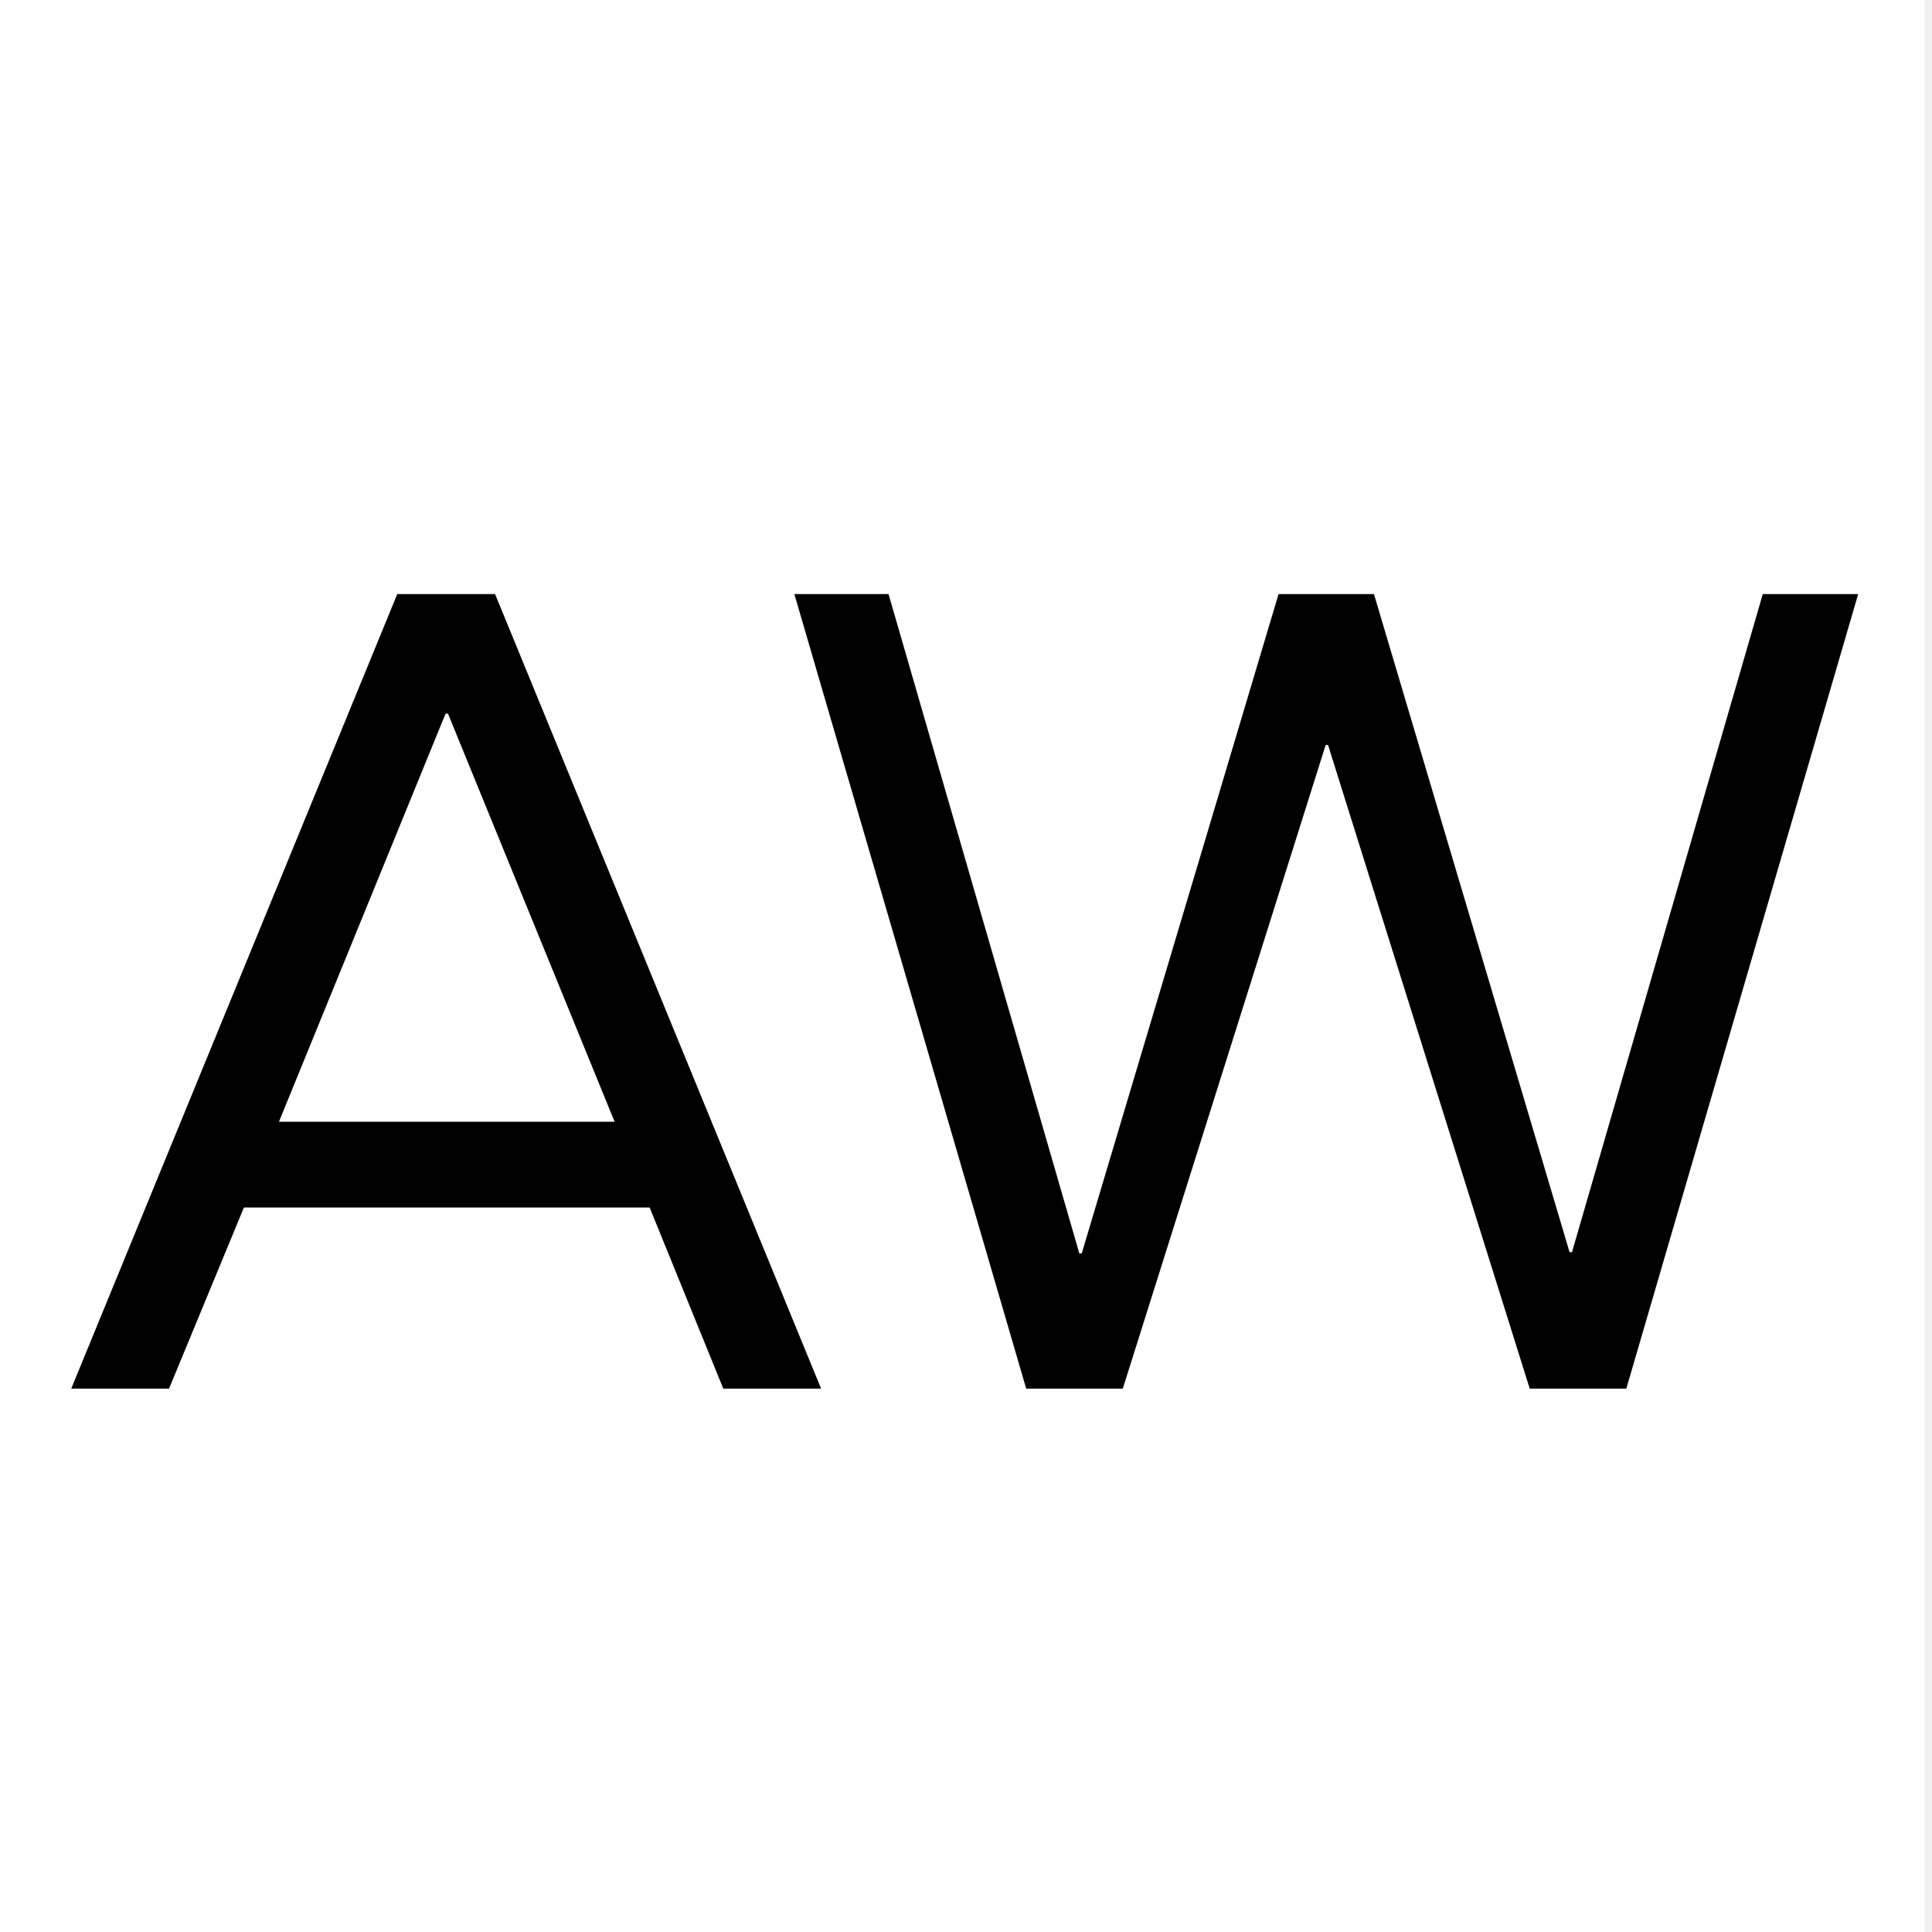
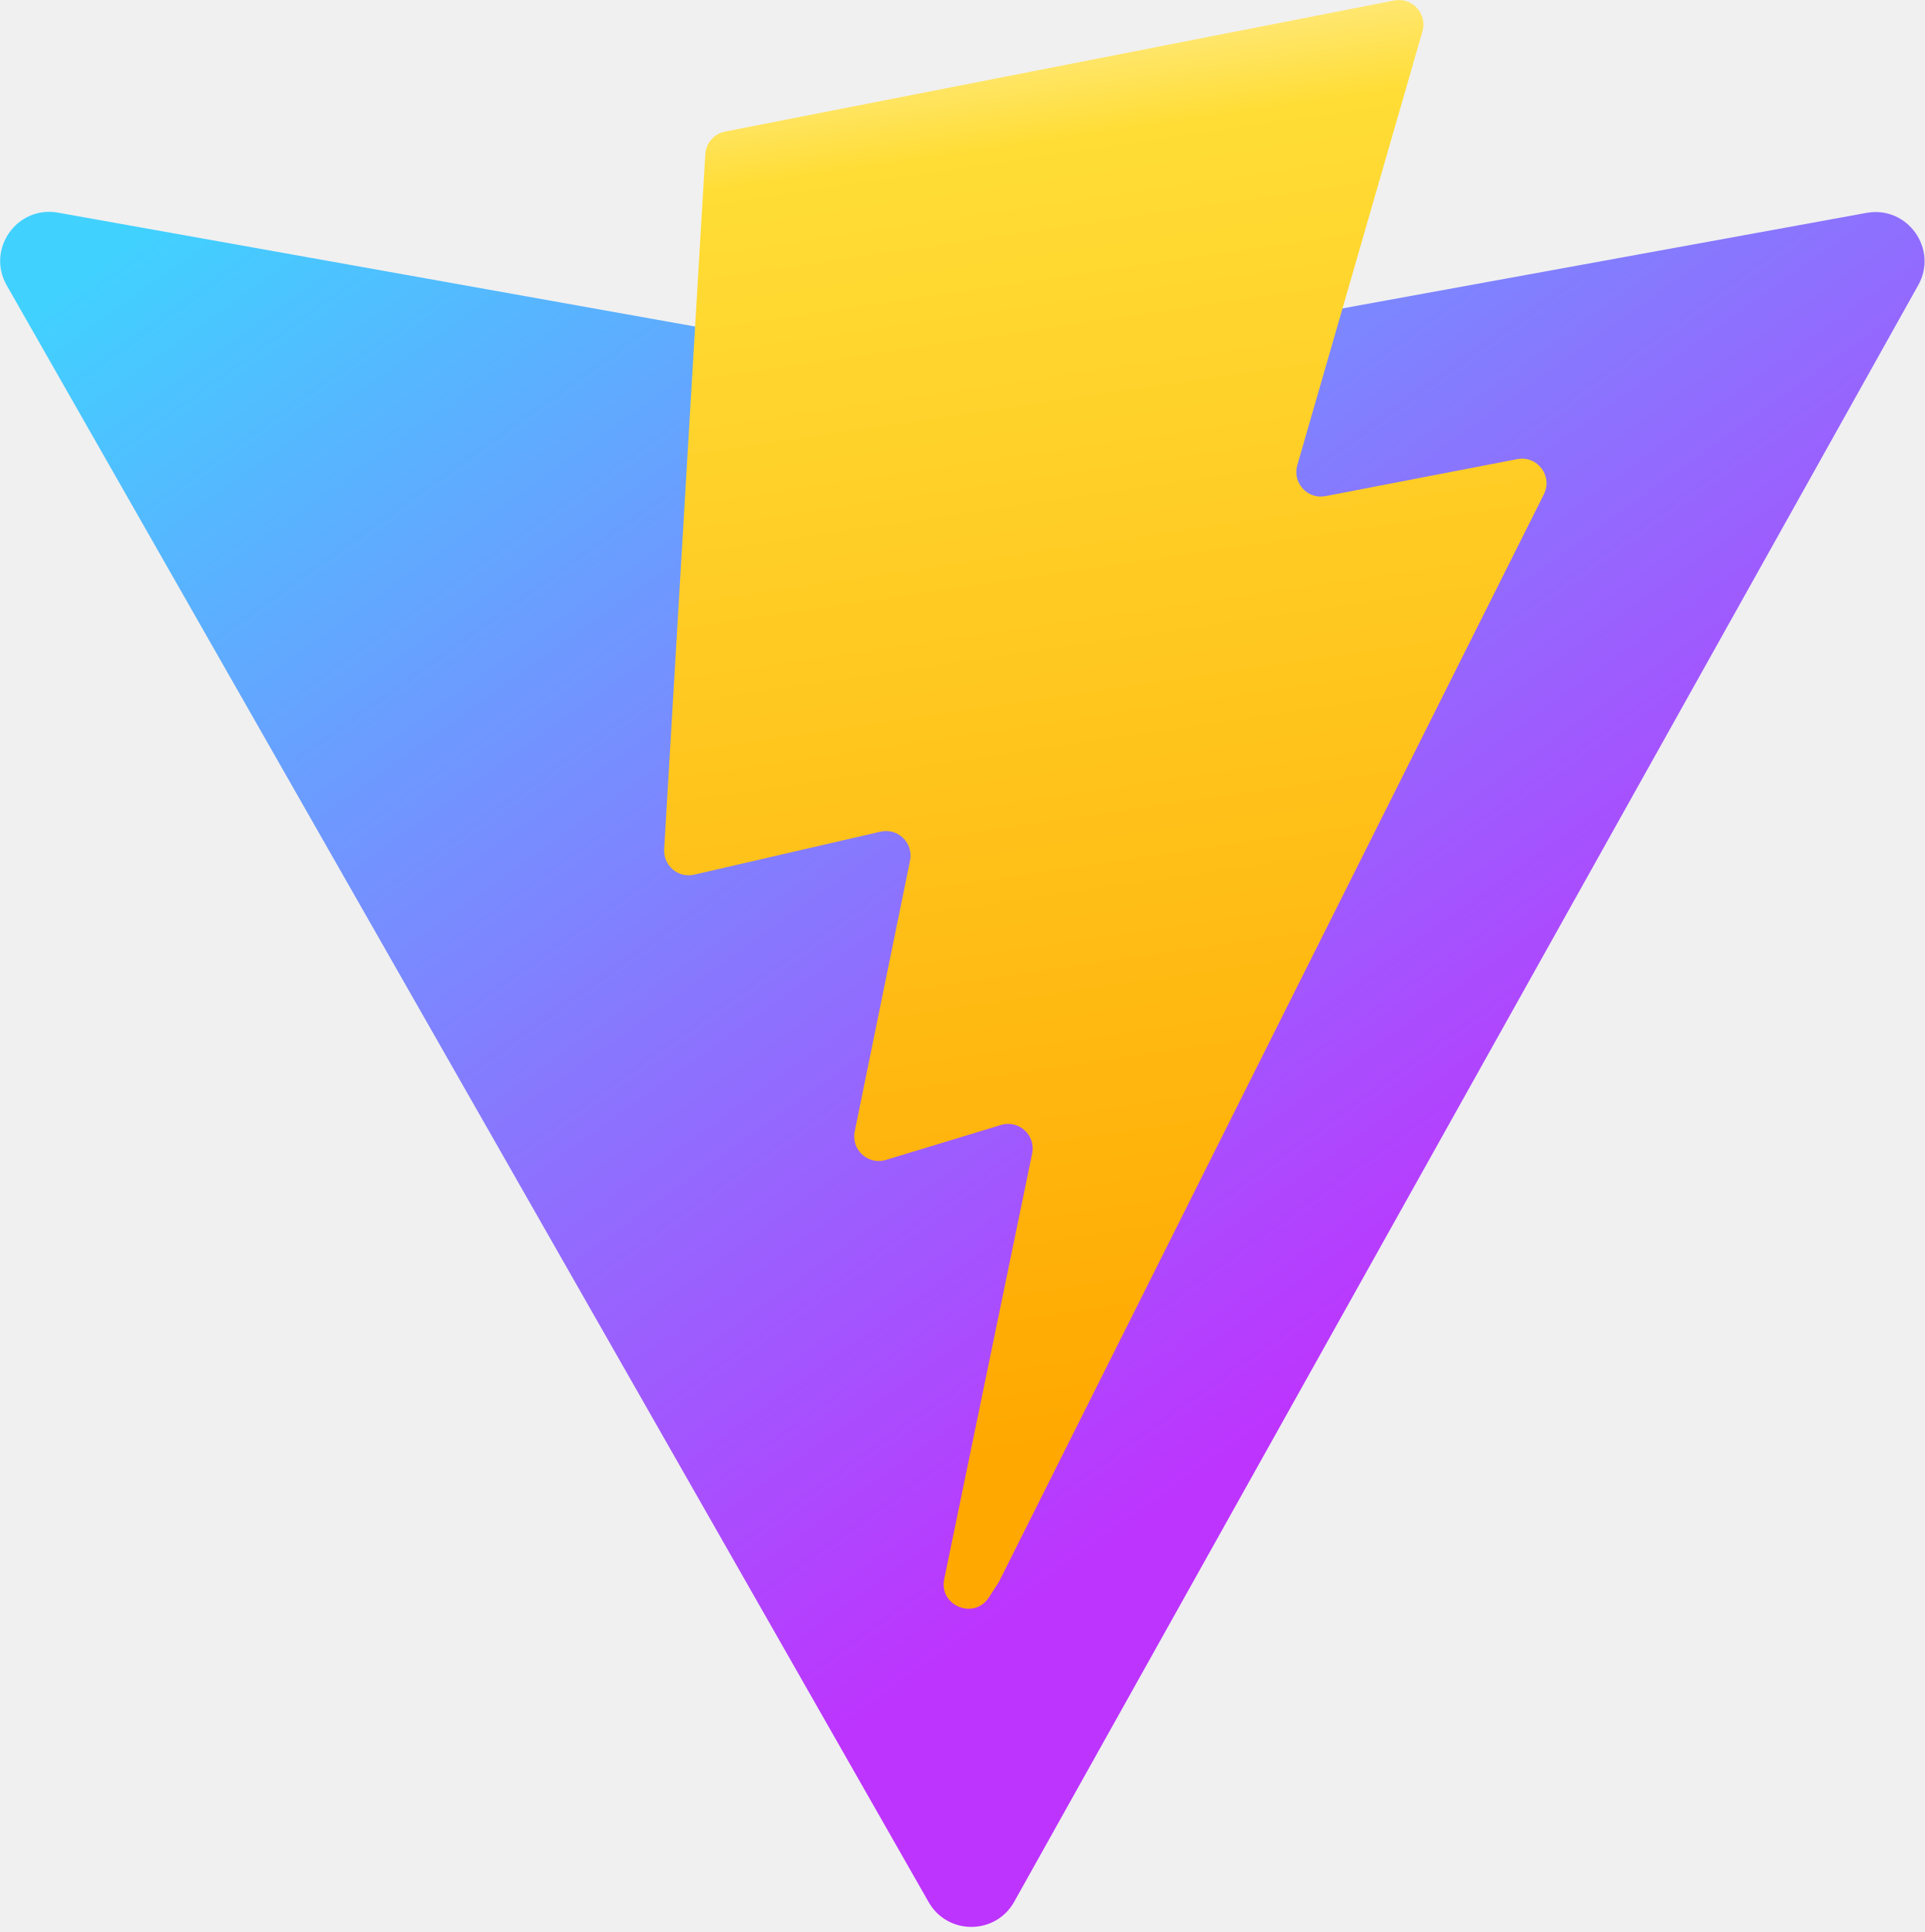
- <svg xmlns="http://www.w3.org/2000/svg" width="32" height="32" viewBox="0 0 32 32" fill="none">
-   <rect width="31.88" height="32" fill="white" />
-   <path d="M7.38 11.82L4.62 18.58H10.18L7.42 11.82H7.38ZM1.18 23L6.58 9.84H8.2L13.6 23H11.98L10.76 20H4.04L2.8 23H1.18ZM16.997 23L13.157 9.84H14.717L17.877 20.76H17.917L21.177 9.84H22.757L25.997 20.74H26.037L29.197 9.84H30.777L26.937 23H25.337L21.997 12.34H21.957L18.597 23H16.997Z" fill="black" />
+ <svg xmlns="http://www.w3.org/2000/svg" aria-hidden="true" role="img" class="iconify iconify--logos" width="31.88" height="32" preserveAspectRatio="xMidYMid meet" viewBox="0 0 256 257">
+   <defs>
+     <linearGradient id="IconifyId1813088fe1fbc01fb466" x1="-.828%" x2="57.636%" y1="7.652%" y2="78.411%">
+       <stop offset="0%" stop-color="#41D1FF" />
+       <stop offset="100%" stop-color="#BD34FE" />
+     </linearGradient>
+     <linearGradient id="IconifyId1813088fe1fbc01fb467" x1="43.376%" x2="50.316%" y1="2.242%" y2="89.03%">
+       <stop offset="0%" stop-color="#FFEA83" />
+       <stop offset="8.333%" stop-color="#FFDD35" />
+       <stop offset="100%" stop-color="#FFA800" />
+     </linearGradient>
+   </defs>
+   <path fill="url(#IconifyId1813088fe1fbc01fb466)" d="M255.153 37.938L134.897 252.976c-2.483 4.44-8.862 4.466-11.382.048L.875 37.958c-2.746-4.814 1.371-10.646 6.827-9.67l120.385 21.517a6.537 6.537 0 0 0 2.322-.004l117.867-21.483c5.438-.991 9.574 4.796 6.877 9.62Z" />
+   <path fill="url(#IconifyId1813088fe1fbc01fb467)" d="M185.432.063L96.44 17.501a3.268 3.268 0 0 0-2.634 3.014l-5.474 92.456a3.268 3.268 0 0 0 3.997 3.378l24.777-5.718c2.318-.535 4.413 1.507 3.936 3.838l-7.361 36.047c-.495 2.426 1.782 4.5 4.151 3.78l15.304-4.649c2.372-.72 4.652 1.36 4.15 3.788l-11.698 56.621c-.732 3.542 3.979 5.473 5.943 2.437l1.313-2.028l72.516-144.72c1.215-2.423-.88-5.186-3.54-4.672l-25.505 4.922c-2.396.462-4.435-1.77-3.759-4.114l16.646-57.705c.677-2.35-1.37-4.583-3.769-4.113Z" />
</svg>
